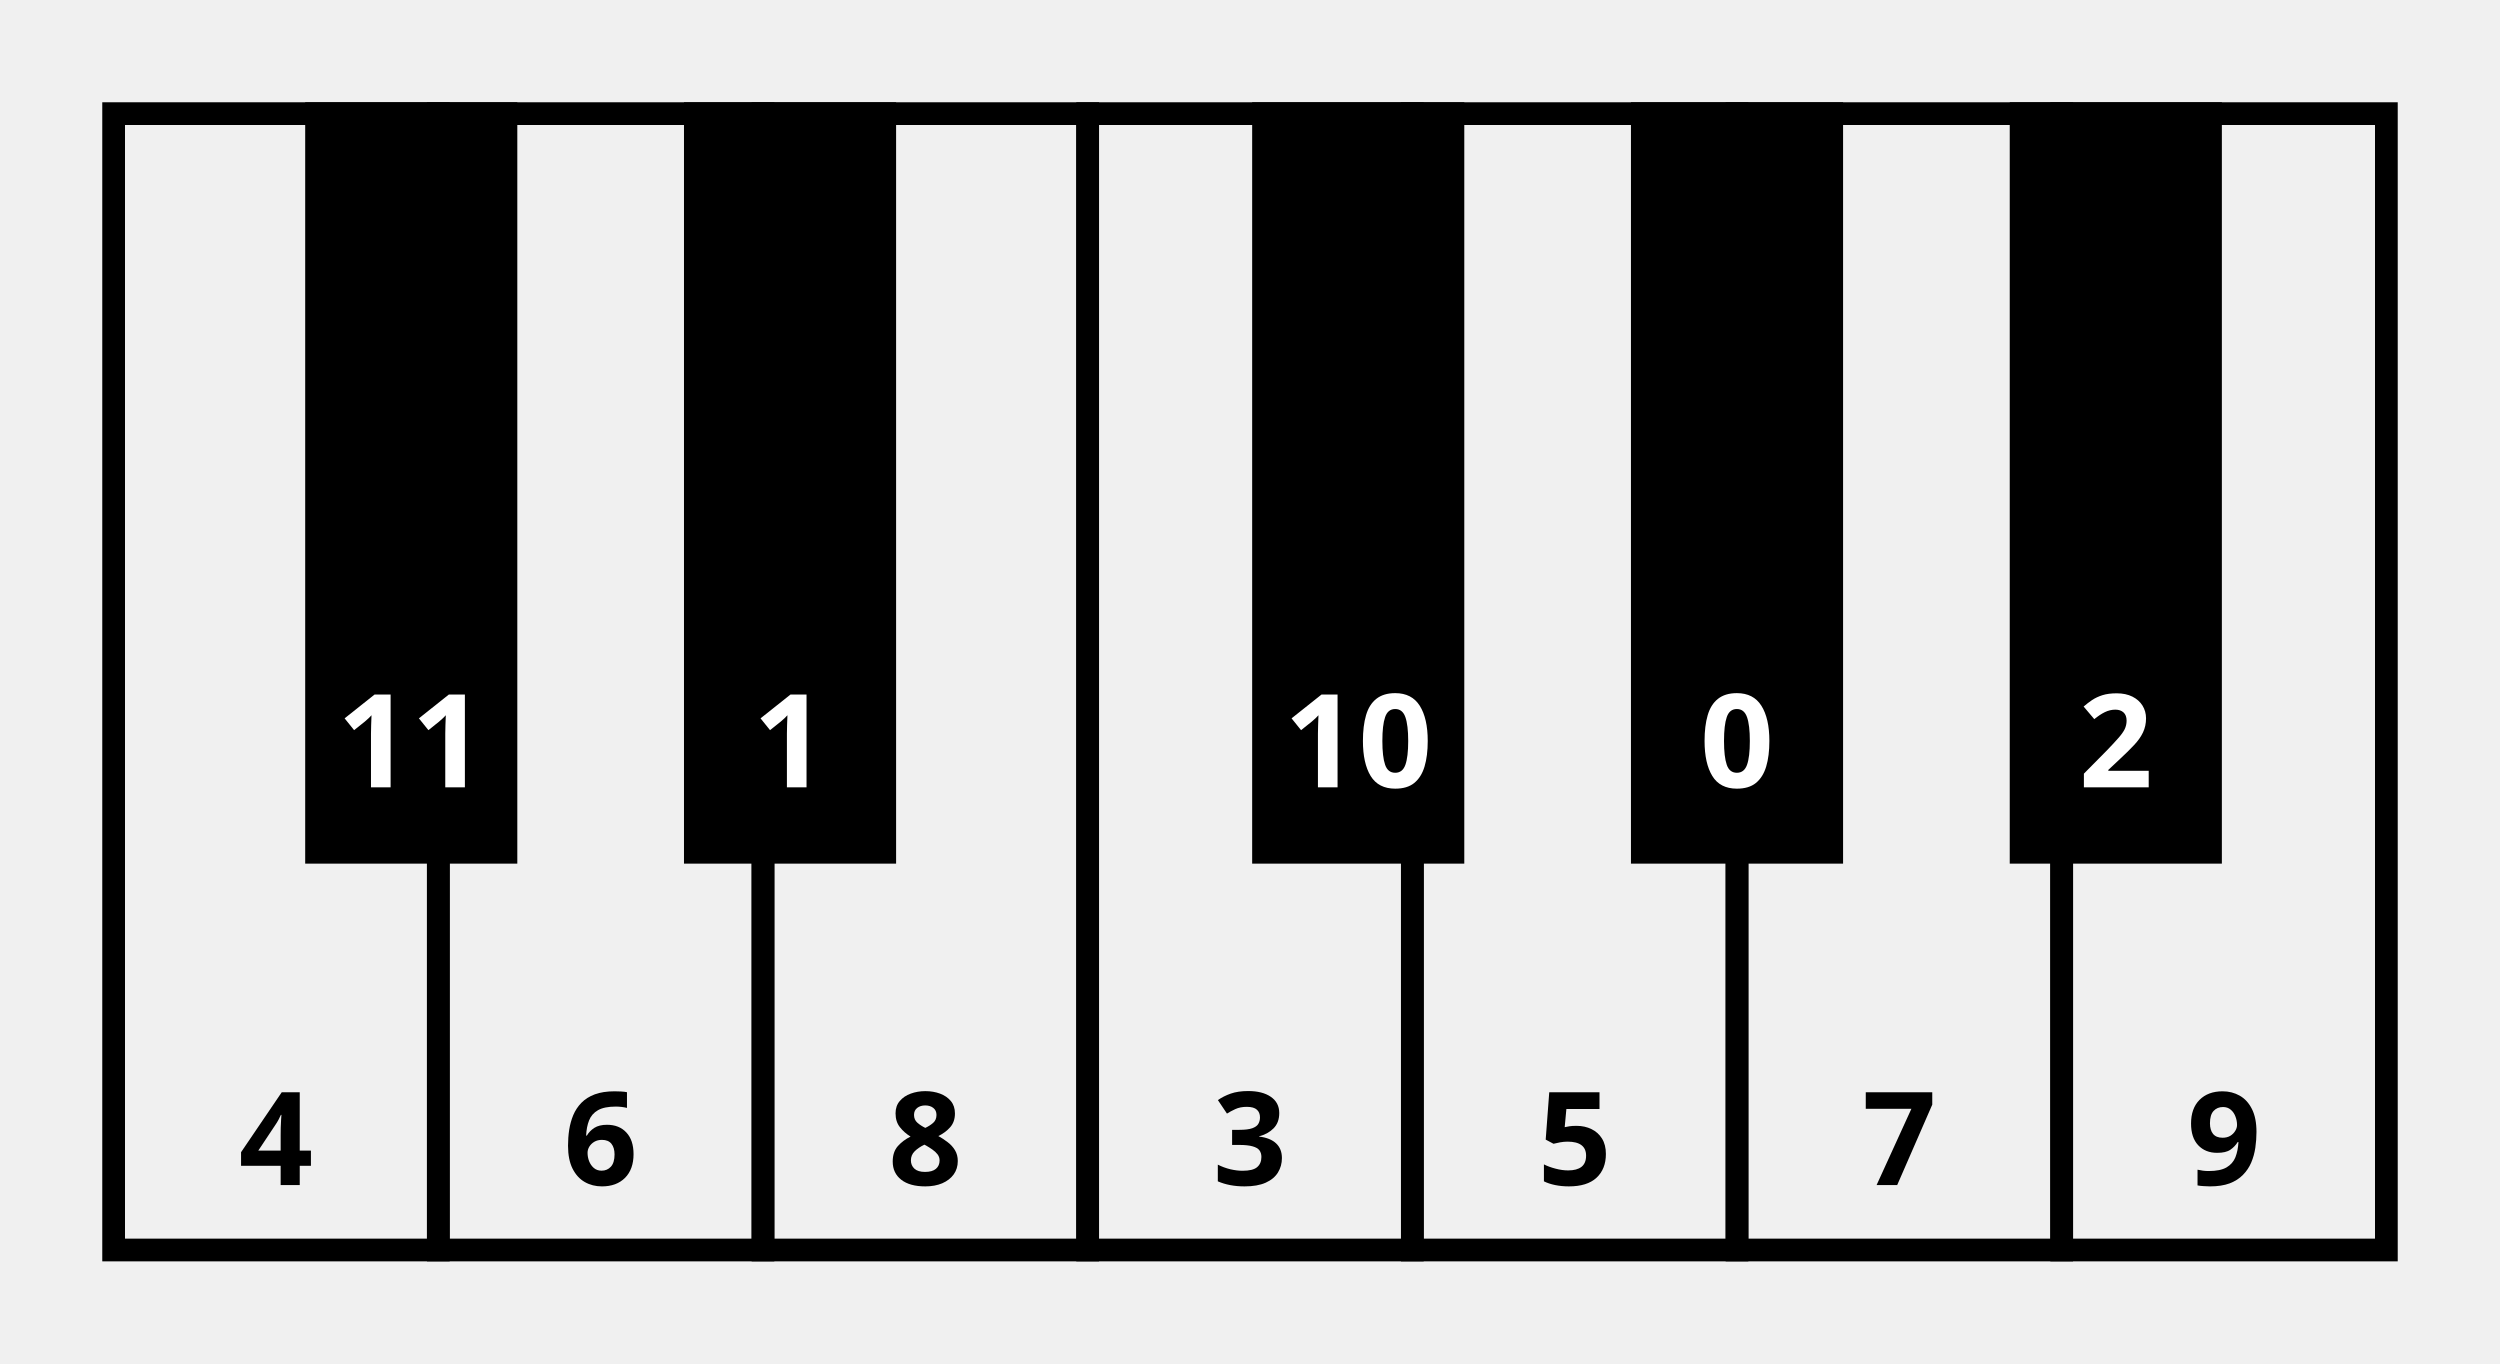
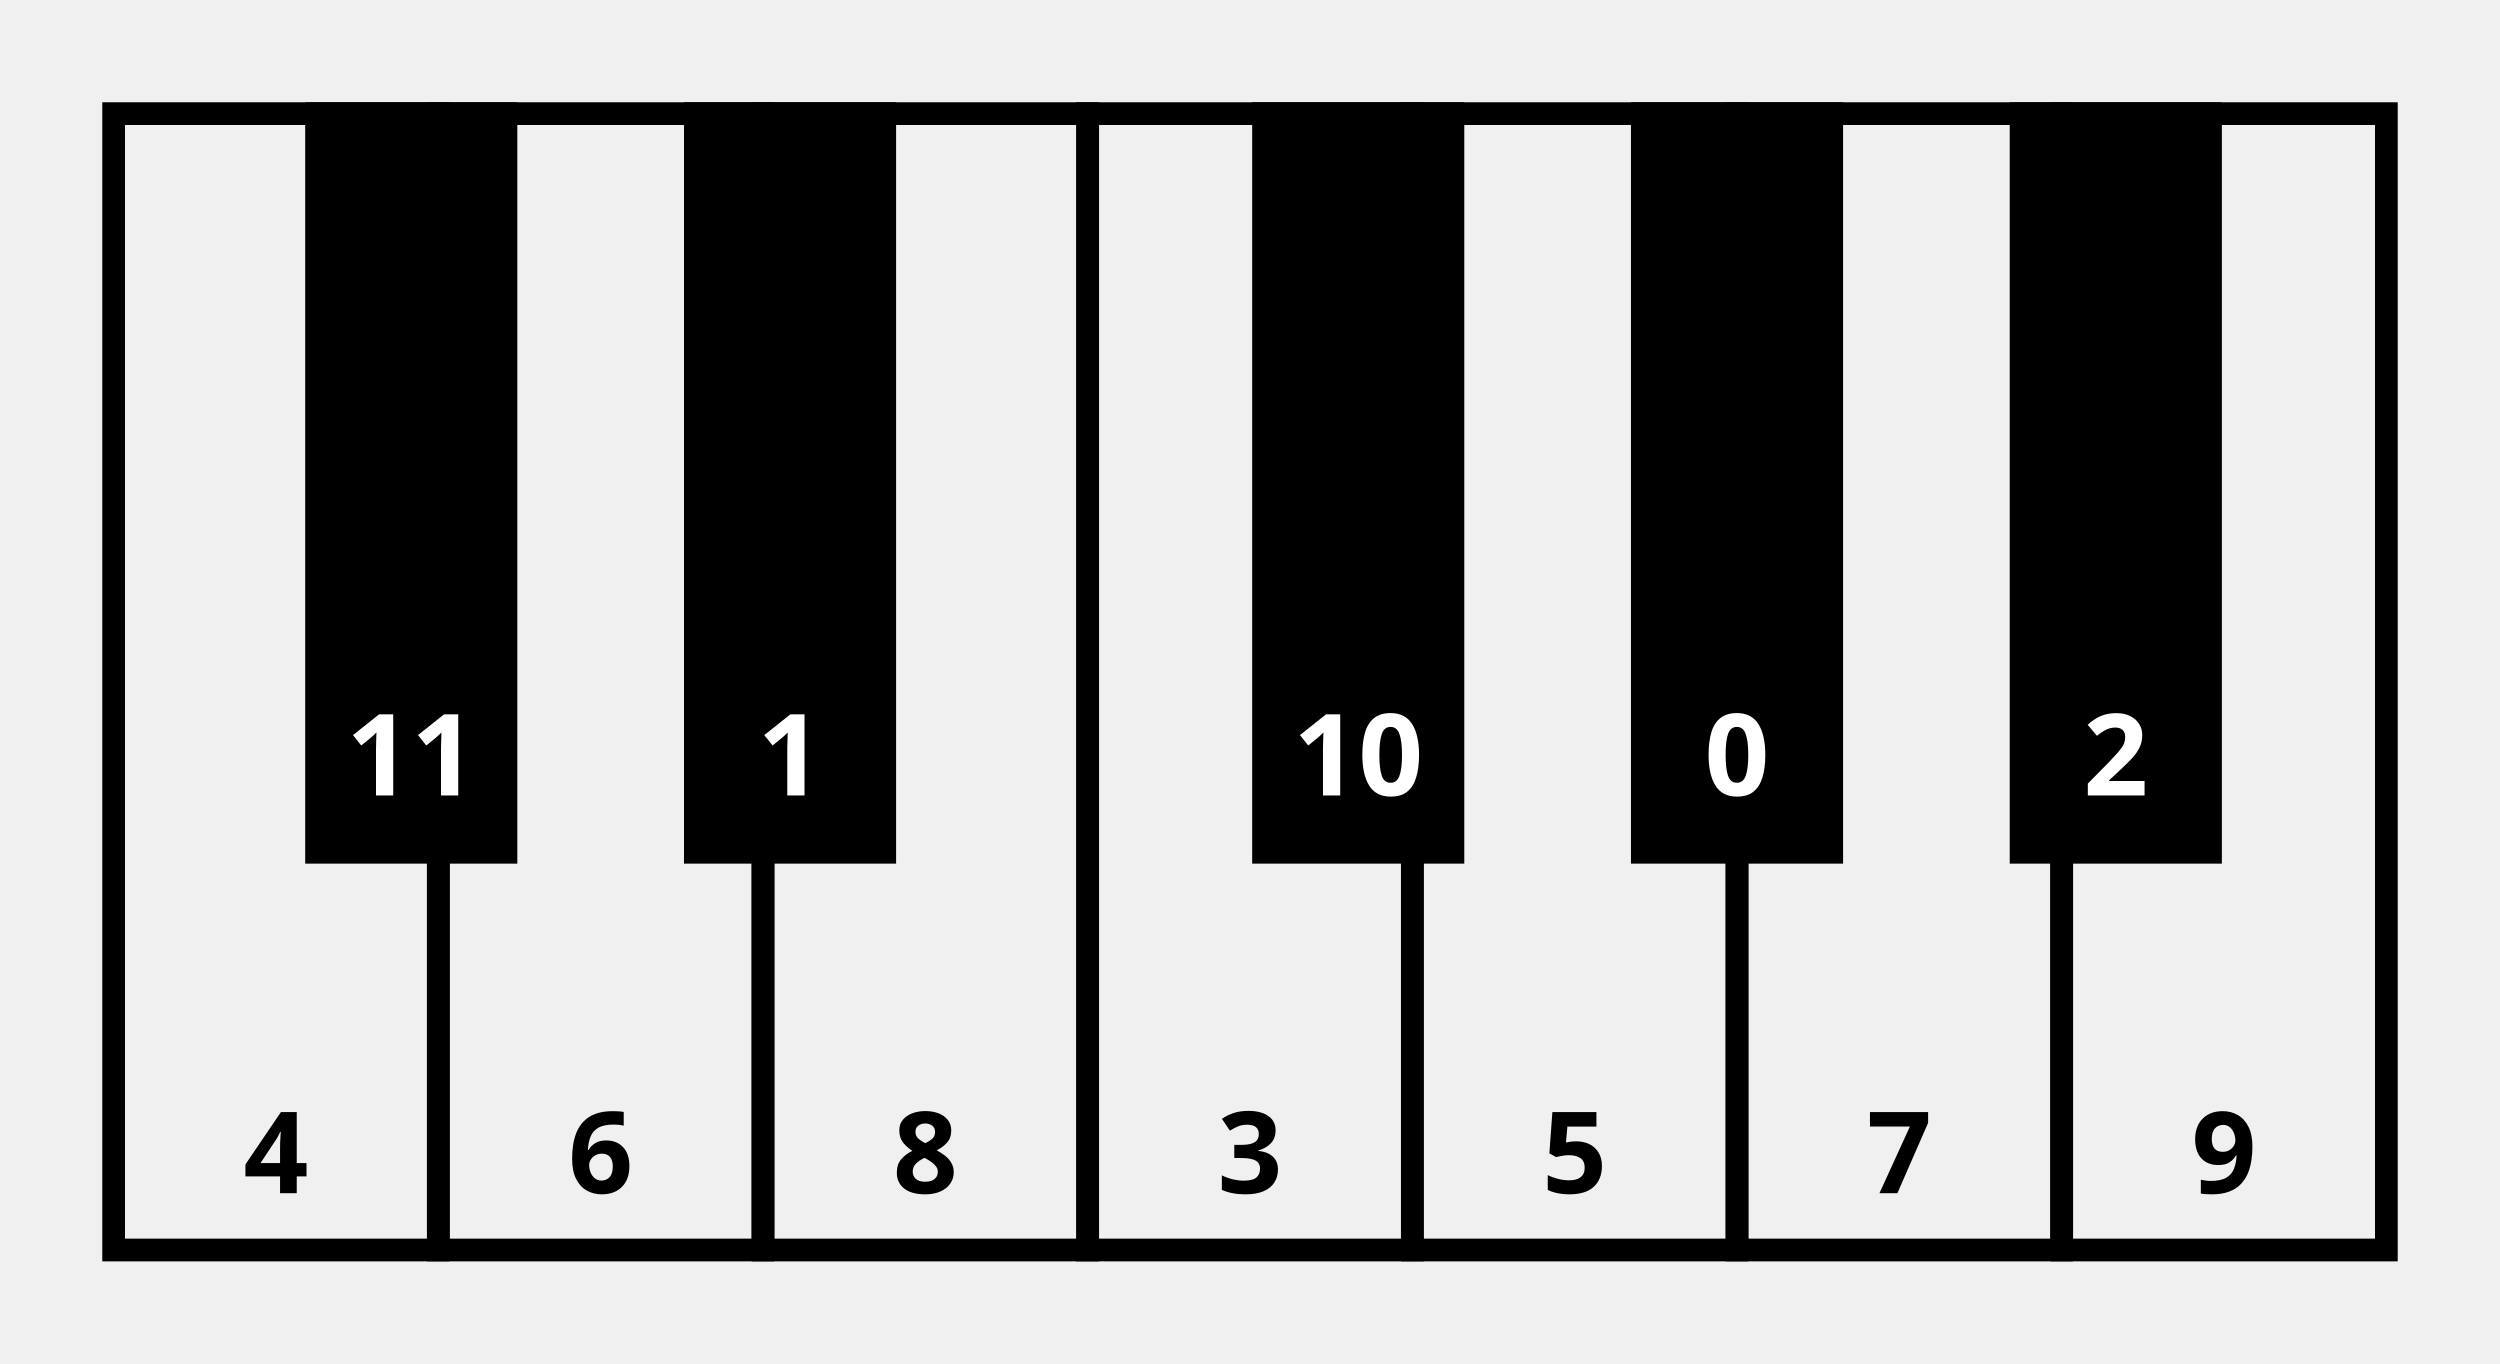
<svg xmlns="http://www.w3.org/2000/svg" width="440.0" height="240" viewBox="0 0 440.0 240">
  <rect x="0" y="0" width="440.0" height="240" fill="none" />
  <rect x="20.0" y="20" width="57.143" height="200" fill="none" stroke="black" stroke-width="4" />
  <rect x="77.143" y="20" width="57.143" height="200" fill="none" stroke="black" stroke-width="4" />
  <rect x="134.286" y="20" width="57.143" height="200" fill="none" stroke="black" stroke-width="4" />
  <rect x="191.429" y="20" width="57.143" height="200" fill="none" stroke="black" stroke-width="4" />
  <rect x="248.571" y="20" width="57.143" height="200" fill="none" stroke="black" stroke-width="4" />
  <rect x="305.714" y="20" width="57.143" height="200" fill="none" stroke="black" stroke-width="4" />
  <rect x="362.857" y="20" width="57.143" height="200" fill="none" stroke="black" stroke-width="4" />
  <rect x="55.714" y="20" width="33.333" height="130.0" fill="black" stroke="black" stroke-width="4" />
  <rect x="122.381" y="20" width="33.333" height="130.0" fill="black" stroke="black" stroke-width="4" />
  <rect x="222.381" y="20" width="33.333" height="130.0" fill="black" stroke="black" stroke-width="4" />
  <rect x="289.048" y="20" width="33.333" height="130.0" fill="black" stroke="black" stroke-width="4" />
  <rect x="355.714" y="20" width="33.333" height="130.0" fill="black" stroke="black" stroke-width="4" />
-   <text x="48.571" y="208.571" font-family="sans-serif" font-size="22.857" fill="black" text-anchor="middle" font-weight="bold">4</text>
-   <text x="105.714" y="208.571" font-family="sans-serif" font-size="22.857" fill="black" text-anchor="middle" font-weight="bold">6</text>
-   <text x="162.857" y="208.571" font-family="sans-serif" font-size="22.857" fill="black" text-anchor="middle" font-weight="bold">8</text>
-   <text x="220" y="208.571" font-family="sans-serif" font-size="22.857" fill="black" text-anchor="middle" font-weight="bold">3</text>
-   <text x="277.143" y="208.571" font-family="sans-serif" font-size="22.857" fill="black" text-anchor="middle" font-weight="bold">5</text>
-   <text x="334.286" y="208.571" font-family="sans-serif" font-size="22.857" fill="black" text-anchor="middle" font-weight="bold">7</text>
-   <text x="391.429" y="208.571" font-family="sans-serif" font-size="22.857" fill="black" text-anchor="middle" font-weight="bold">9</text>
-   <text x="72.381" y="138.571" font-family="sans-serif" font-size="22.857" fill="white" text-anchor="middle" font-weight="bold">11</text>
-   <text x="139.048" y="138.571" font-family="sans-serif" font-size="22.857" fill="white" text-anchor="middle" font-weight="bold">1</text>
-   <text x="239.048" y="138.571" font-family="sans-serif" font-size="22.857" fill="white" text-anchor="middle" font-weight="bold">10</text>
-   <text x="305.714" y="138.571" font-family="sans-serif" font-size="22.857" fill="white" text-anchor="middle" font-weight="bold">0</text>
-   <text x="372.381" y="138.571" font-family="sans-serif" font-size="22.857" fill="white" text-anchor="middle" font-weight="bold">2</text>
+   <text x="48.571" y="210.0" font-family="sans-serif" font-size="20" fill="black" text-anchor="middle" font-weight="bold">4</text>
+   <text x="105.714" y="210.0" font-family="sans-serif" font-size="20" fill="black" text-anchor="middle" font-weight="bold">6</text>
+   <text x="162.857" y="210.0" font-family="sans-serif" font-size="20" fill="black" text-anchor="middle" font-weight="bold">8</text>
+   <text x="220" y="210.0" font-family="sans-serif" font-size="20" fill="black" text-anchor="middle" font-weight="bold">3</text>
+   <text x="277.143" y="210.0" font-family="sans-serif" font-size="20" fill="black" text-anchor="middle" font-weight="bold">5</text>
+   <text x="334.286" y="210.0" font-family="sans-serif" font-size="20" fill="black" text-anchor="middle" font-weight="bold">7</text>
+   <text x="391.429" y="210.0" font-family="sans-serif" font-size="20" fill="black" text-anchor="middle" font-weight="bold">9</text>
+   <text x="72.381" y="140.0" font-family="sans-serif" font-size="20" fill="white" text-anchor="middle" font-weight="bold">11</text>
+   <text x="139.048" y="140.0" font-family="sans-serif" font-size="20" fill="white" text-anchor="middle" font-weight="bold">1</text>
+   <text x="239.048" y="140.0" font-family="sans-serif" font-size="20" fill="white" text-anchor="middle" font-weight="bold">10</text>
+   <text x="305.714" y="140.0" font-family="sans-serif" font-size="20" fill="white" text-anchor="middle" font-weight="bold">0</text>
+   <text x="372.381" y="140.0" font-family="sans-serif" font-size="20" fill="white" text-anchor="middle" font-weight="bold">2</text>
</svg>
